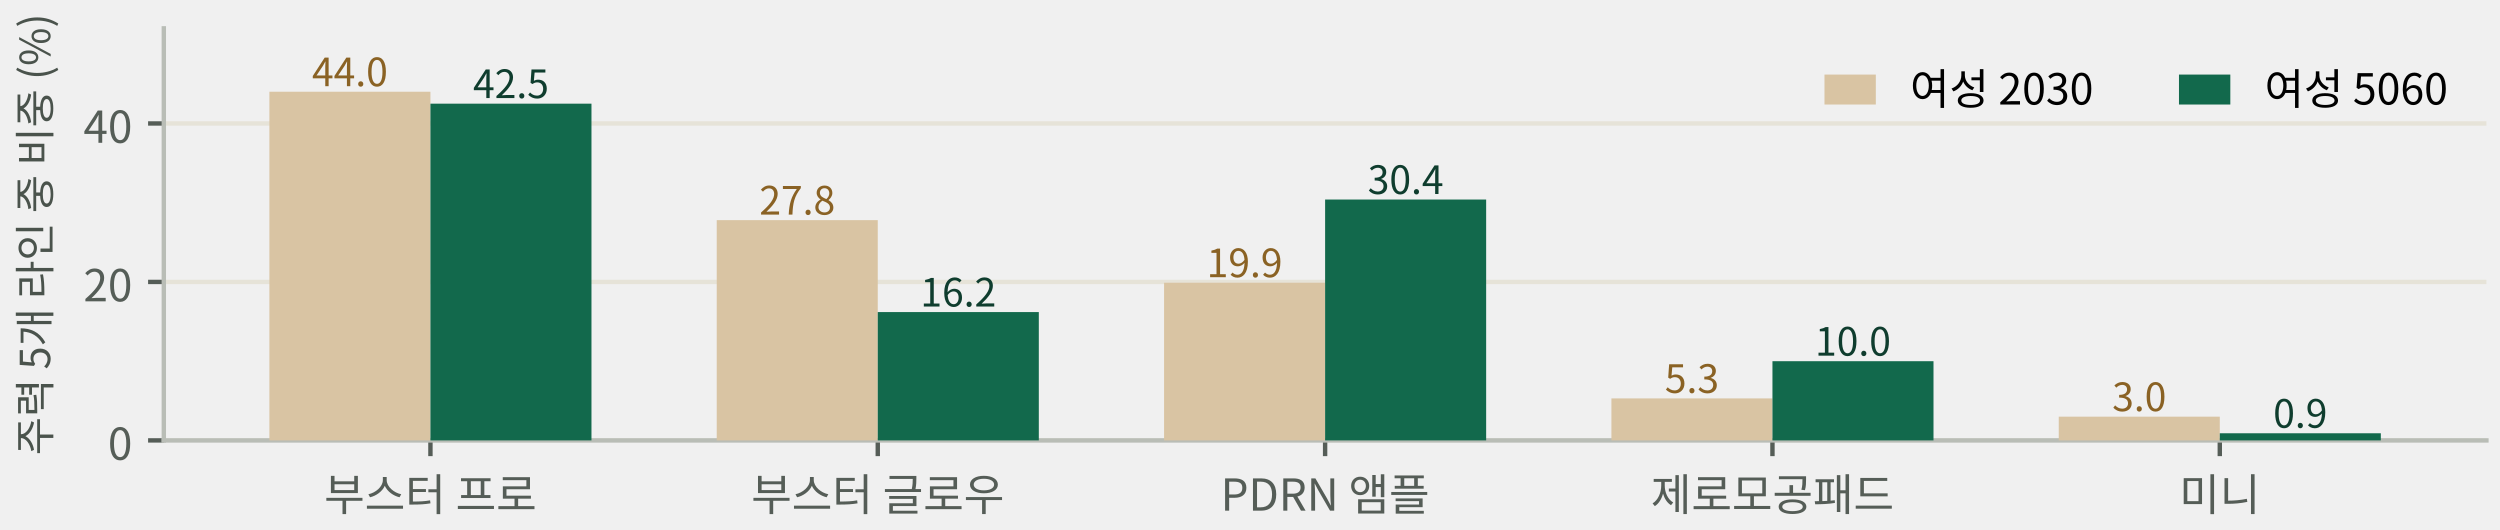
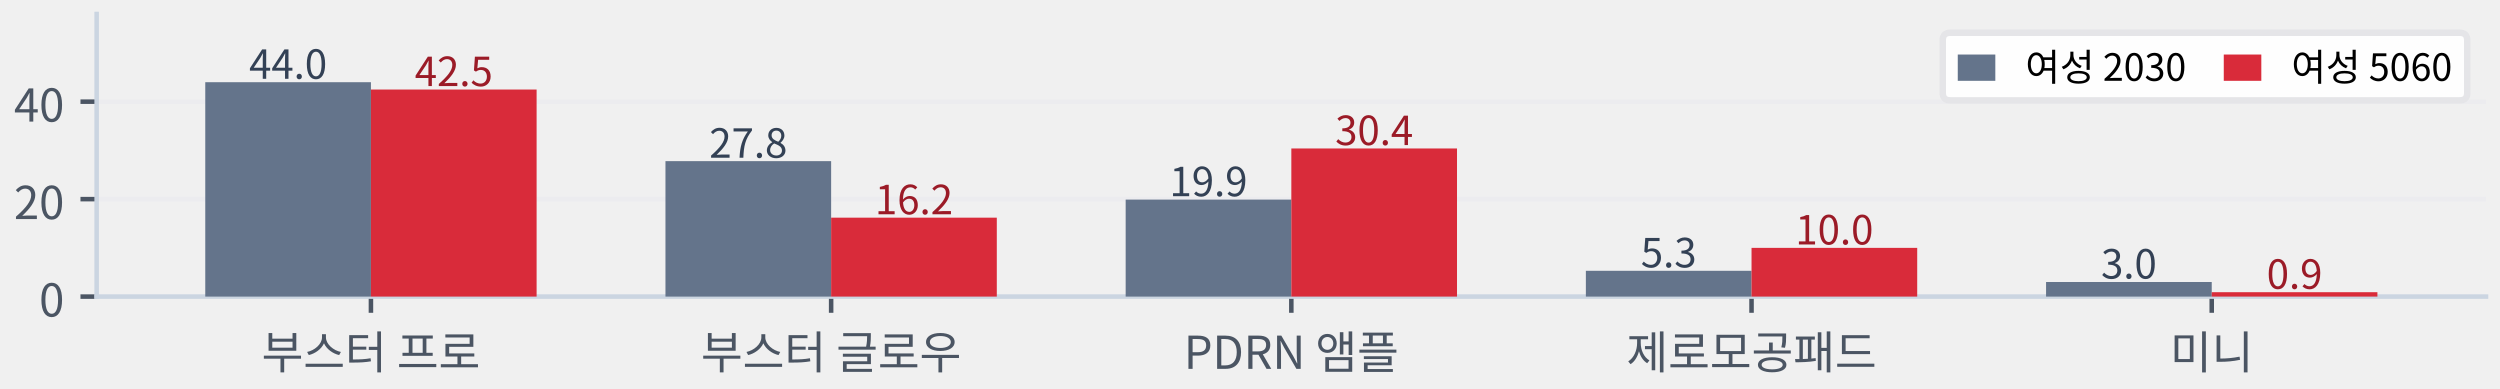
- <svg xmlns="http://www.w3.org/2000/svg" xmlns:xlink="http://www.w3.org/1999/xlink" width="397.262pt" height="84.146pt" viewBox="0 0 397.262 84.146" version="1.1">
+ <svg xmlns="http://www.w3.org/2000/svg" xmlns:xlink="http://www.w3.org/1999/xlink" width="386.161pt" height="59.974pt" viewBox="0 0 386.161 59.974" version="1.1">
  <defs>
    <style type="text/css">*{stroke-linejoin: round; stroke-linecap: butt}</style>
  </defs>
  <g id="figure_1">
    <g id="patch_1">
-       <path d="M 0 84.146  L 397.262 84.146  L 397.262 0  L 0 0  L 0 84.146  z " style="fill: none" />
+       <path d="M 0 59.974  L 386.161 59.974  L 386.161 -0  L 0 -0  L 0 59.974  z " style="fill: none" />
    </g>
    <g id="axes_1">
      <g id="patch_2">
-         <path d="M 26.031 69.986  L 395.102 69.986  L 395.102 4.506  L 26.031 4.506  L 26.031 69.986  z " style="fill: none" />
+         <path d="M 14.93 45.814  L 384.001 45.814  L 384.001 2.16  L 14.93 2.16  L 14.93 45.814  z " style="fill: none" />
      </g>
      <g id="matplotlib.axis_1">
        <g id="xtick_1">
          <g id="line2d_1">
            <defs>
-               <path id="me4d1bc254f" d="M 0 0  L 0 2.5  " style="stroke: #555d57; stroke-width: 0.7" />
+               <path id="m42014589e1" d="M 0 0  L 0 2.5  " style="stroke: #4b5563; stroke-width: 0.7" />
            </defs>
            <g>
-               <use xlink:href="#me4d1bc254f" x="68.398" y="69.986" style="fill: #555d57; stroke: #555d57; stroke-width: 0.7" />
+               <use xlink:href="#m42014589e1" x="57.296" y="45.814" style="fill: #4b5563; stroke: #4b5563; stroke-width: 0.7" />
            </g>
          </g>
          <g id="text_1">
-             <g style="fill: #555d57" transform="translate(51.51335 81.14638) scale(0.07 -0.07)">
+             <g style="fill: #4b5563" transform="translate(40.41216 56.97354) scale(0.07 -0.07)">
              <defs>
                <path id="NotoSansCJKkr-Regular-cb7b" d="M 979 5056  L 979 2554  L 4896 2554  L 4896 5056  L 4365 5056  L 4365 4262  L 1504 4262  L 1504 5056  L 979 5056  z M 1504 3834  L 4365 3834  L 4365 2989  L 1504 2989  L 1504 3834  z M 314 1862  L 314 1434  L 2662 1434  L 2662 -499  L 3187 -499  L 3187 1434  L 5562 1434  L 5562 1862  L 314 1862  z " transform="scale(0.015625)" />
                <path id="NotoSansCJKkr-Regular-d09f" d="M 320 723  L 320 282  L 5568 282  L 5568 723  L 320 723  z M 2637 4890  L 2637 4448  C 2637 3462 1549 2586 538 2387  L 774 1946  C 1651 2150 2547 2771 2918 3610  C 3296 2765 4186 2144 5062 1946  L 5306 2387  C 4288 2579 3194 3462 3194 4448  L 3194 4890  L 2637 4890  z " transform="scale(0.015625)" />
                <path id="NotoSansCJKkr-Regular-df2b" d="M 3360 3110  L 3360 2675  L 4557 2675  L 4557 -506  L 5082 -506  L 5082 5293  L 4557 5293  L 4557 3110  L 3360 3110  z M 589 4762  L 589 883  L 1024 883  C 2125 883 2835 922 3667 1062  L 3610 1498  C 2829 1357 2150 1325 1114 1325  L 1114 2707  L 3008 2707  L 3008 3136  L 1114 3136  L 1114 4326  L 3264 4326  L 3264 4762  L 589 4762  z " transform="scale(0.015625)" />
                <path id="NotoSansCJKkr-Regular-1" transform="scale(0.015625)" />
                <path id="NotoSansCJKkr-Regular-e2ff" d="M 320 691  L 320 243  L 5568 243  L 5568 691  L 320 691  z M 794 2266  L 794 1837  L 5062 1837  L 5062 2266  L 4173 2266  L 4173 4275  L 5075 4275  L 5075 4710  L 781 4710  L 781 4275  L 1677 4275  L 1677 2266  L 794 2266  z M 2208 4275  L 3648 4275  L 3648 2266  L 2208 2266  L 2208 4275  z " transform="scale(0.015625)" />
                <path id="NotoSansCJKkr-Regular-c657" d="M 973 2176  L 973 1741  L 2669 1741  L 2669 659  L 320 659  L 320 218  L 5568 218  L 5568 659  L 3194 659  L 3194 1741  L 5050 1741  L 5050 2176  L 1498 2176  L 1498 3110  L 4915 3110  L 4915 4864  L 960 4864  L 960 4429  L 4390 4429  L 4390 3533  L 973 3533  L 973 2176  z " transform="scale(0.015625)" />
              </defs>
              <use xlink:href="#NotoSansCJKkr-Regular-cb7b" />
              <use xlink:href="#NotoSansCJKkr-Regular-d09f" transform="translate(92 0)" />
              <use xlink:href="#NotoSansCJKkr-Regular-df2b" transform="translate(184 0)" />
              <use xlink:href="#NotoSansCJKkr-Regular-1" transform="translate(276 0)" />
              <use xlink:href="#NotoSansCJKkr-Regular-e2ff" transform="translate(298.4062 0)" />
              <use xlink:href="#NotoSansCJKkr-Regular-c657" transform="translate(390.4062 0)" />
            </g>
          </g>
        </g>
        <g id="xtick_2">
          <g id="line2d_2">
            <g>
-               <use xlink:href="#me4d1bc254f" x="139.482" y="69.986" style="fill: #555d57; stroke: #555d57; stroke-width: 0.7" />
+               <use xlink:href="#m42014589e1" x="128.381" y="45.814" style="fill: #4b5563; stroke: #4b5563; stroke-width: 0.7" />
            </g>
          </g>
          <g id="text_2">
-             <g style="fill: #555d57" transform="translate(119.3779 81.14638) scale(0.07 -0.07)">
+             <g style="fill: #4b5563" transform="translate(108.2767 56.97354) scale(0.07 -0.07)">
              <defs>
                <path id="NotoSansCJKkr-Regular-bbfb" d="M 320 3136  L 320 2707  L 5568 2707  L 5568 3136  L 4762 3136  C 4890 3782 4890 4282 4890 4672  L 4890 5043  L 986 5043  L 986 4614  L 4365 4614  C 4365 4237 4358 3763 4224 3136  L 320 3136  z M 954 -6  L 954 -429  L 5050 -429  L 5050 -6  L 1478 -6  L 1478 666  L 4902 666  L 4902 2131  L 941 2131  L 941 1709  L 4378 1709  L 4378 1075  L 954 1075  L 954 -6  z " transform="scale(0.015625)" />
                <path id="NotoSansCJKkr-Regular-d4ab" d="M 2925 5062  C 1722 5062 902 4570 902 3789  C 902 3014 1722 2522 2925 2522  C 4134 2522 4954 3014 4954 3789  C 4954 4570 4134 5062 2925 5062  z M 2925 4634  C 3814 4634 4410 4301 4410 3789  C 4410 3277 3814 2950 2925 2950  C 2042 2950 1446 3277 1446 3789  C 1446 4301 2042 4634 2925 4634  z M 314 1978  L 314 1536  L 2662 1536  L 2662 -499  L 3187 -499  L 3187 1536  L 5562 1536  L 5562 1978  L 314 1978  z " transform="scale(0.015625)" />
              </defs>
              <use xlink:href="#NotoSansCJKkr-Regular-cb7b" />
              <use xlink:href="#NotoSansCJKkr-Regular-d09f" transform="translate(92 0)" />
              <use xlink:href="#NotoSansCJKkr-Regular-df2b" transform="translate(184 0)" />
              <use xlink:href="#NotoSansCJKkr-Regular-1" transform="translate(276 0)" />
              <use xlink:href="#NotoSansCJKkr-Regular-bbfb" transform="translate(298.4062 0)" />
              <use xlink:href="#NotoSansCJKkr-Regular-c657" transform="translate(390.4062 0)" />
              <use xlink:href="#NotoSansCJKkr-Regular-d4ab" transform="translate(482.4062 0)" />
            </g>
          </g>
        </g>
        <g id="xtick_3">
          <g id="line2d_3">
            <g>
-               <use xlink:href="#me4d1bc254f" x="210.567" y="69.986" style="fill: #555d57; stroke: #555d57; stroke-width: 0.7" />
+               <use xlink:href="#m42014589e1" x="199.465" y="45.814" style="fill: #4b5563; stroke: #4b5563; stroke-width: 0.7" />
            </g>
          </g>
          <g id="text_3">
-             <g style="fill: #555d57" transform="translate(193.9662 81.14638) scale(0.07 -0.07)">
+             <g style="fill: #4b5563" transform="translate(182.865 56.97354) scale(0.07 -0.07)">
              <defs>
                <path id="NotoSansCJKkr-Regular-31" d="M 646 0  L 1235 0  L 1235 1869  L 2010 1869  C 3040 1869 3738 2323 3738 3315  C 3738 4339 3034 4691 1984 4691  L 646 4691  L 646 0  z M 1235 2349  L 1235 4211  L 1907 4211  C 2733 4211 3149 4000 3149 3315  C 3149 2643 2758 2349 1933 2349  L 1235 2349  z " transform="scale(0.015625)" />
                <path id="NotoSansCJKkr-Regular-25" d="M 646 0  L 1843 0  C 3258 0 4026 877 4026 2362  C 4026 3859 3258 4691 1818 4691  L 646 4691  L 646 0  z M 1235 486  L 1235 4211  L 1766 4211  C 2874 4211 3418 3552 3418 2362  C 3418 1178 2874 486 1766 486  L 1235 486  z " transform="scale(0.015625)" />
                <path id="NotoSansCJKkr-Regular-33" d="M 1235 2464  L 1235 4211  L 2022 4211  C 2758 4211 3162 3994 3162 3379  C 3162 2765 2758 2464 2022 2464  L 1235 2464  z M 3219 0  L 3885 0  L 2694 2054  C 3328 2208 3750 2643 3750 3379  C 3750 4352 3066 4691 2112 4691  L 646 4691  L 646 0  L 1235 0  L 1235 1990  L 2080 1990  L 3219 0  z " transform="scale(0.015625)" />
                <path id="NotoSansCJKkr-Regular-2f" d="M 646 0  L 1203 0  L 1203 2464  C 1203 2957 1158 3456 1133 3930  L 1158 3930  L 1664 2963  L 3373 0  L 3981 0  L 3981 4691  L 3418 4691  L 3418 2253  C 3418 1766 3462 1235 3501 768  L 3469 768  L 2963 1734  L 1248 4691  L 646 4691  L 646 0  z " transform="scale(0.015625)" />
                <path id="NotoSansCJKkr-Regular-d36b" d="M 1395 1651  L 1395 -422  L 5197 -422  L 5197 1651  L 1395 1651  z M 4678 1229  L 4678 13  L 1920 13  L 1920 1229  L 4678 1229  z M 1690 4934  C 928 4934 378 4384 378 3590  C 378 2797 928 2253 1690 2253  C 2451 2253 3008 2797 3008 3590  C 3008 4384 2451 4934 1690 4934  z M 1690 4499  C 2170 4499 2522 4122 2522 3590  C 2522 3066 2170 2688 1690 2688  C 1210 2688 858 3066 858 3590  C 858 4122 1210 4499 1690 4499  z M 3450 5178  L 3450 2035  L 3949 2035  L 3949 3430  L 4691 3430  L 4691 1958  L 5197 1958  L 5197 5286  L 4691 5286  L 4691 3872  L 3949 3872  L 3949 5178  L 3450 5178  z " transform="scale(0.015625)" />
                <path id="NotoSansCJKkr-Regular-e307" d="M 320 2714  L 320 2285  L 5549 2285  L 5549 2714  L 320 2714  z M 826 3603  L 826 3194  L 5030 3194  L 5030 3603  L 4179 3603  L 4179 4704  L 5050 4704  L 5050 5114  L 806 5114  L 806 4704  L 1677 4704  L 1677 3603  L 826 3603  z M 2208 4704  L 3648 4704  L 3648 3603  L 2208 3603  L 2208 4704  z M 966 -26  L 966 -435  L 5050 -435  L 5050 -26  L 1485 -26  L 1485 506  L 4877 506  L 4877 1779  L 954 1779  L 954 1382  L 4358 1382  L 4358 890  L 966 890  L 966 -26  z " transform="scale(0.015625)" />
              </defs>
              <use xlink:href="#NotoSansCJKkr-Regular-31" />
              <use xlink:href="#NotoSansCJKkr-Regular-25" transform="translate(63.29688 0)" />
              <use xlink:href="#NotoSansCJKkr-Regular-33" transform="translate(132.0938 0)" />
              <use xlink:href="#NotoSansCJKkr-Regular-2f" transform="translate(195.5938 0)" />
              <use xlink:href="#NotoSansCJKkr-Regular-1" transform="translate(267.8906 0)" />
              <use xlink:href="#NotoSansCJKkr-Regular-d36b" transform="translate(290.2969 0)" />
              <use xlink:href="#NotoSansCJKkr-Regular-e307" transform="translate(382.2969 0)" />
            </g>
          </g>
        </g>
        <g id="xtick_4">
          <g id="line2d_4">
            <g>
-               <use xlink:href="#me4d1bc254f" x="281.651" y="69.986" style="fill: #555d57; stroke: #555d57; stroke-width: 0.7" />
+               <use xlink:href="#m42014589e1" x="270.55" y="45.814" style="fill: #4b5563; stroke: #4b5563; stroke-width: 0.7" />
            </g>
          </g>
          <g id="text_4">
-             <g style="fill: #555d57" transform="translate(262.3311 81.14638) scale(0.07 -0.07)">
+             <g style="fill: #4b5563" transform="translate(251.23 56.97354) scale(0.07 -0.07)">
              <defs>
                <path id="NotoSansCJKkr-Regular-d617" d="M 4723 5293  L 4723 -499  L 5229 -499  L 5229 5293  L 4723 5293  z M 3565 5158  L 3565 3213  L 2611 3213  L 2611 2778  L 3565 2778  L 3565 -198  L 4064 -198  L 4064 5158  L 3565 5158  z M 410 4614  L 410 4179  L 1504 4179  L 1504 3654  C 1504 2598 1050 1542 250 1056  L 576 659  C 1152 1018 1562 1696 1766 2483  C 1971 1754 2362 1133 2925 794  L 3245 1190  C 2451 1651 2016 2650 2016 3654  L 2016 4179  L 3053 4179  L 3053 4614  L 410 4614  z " transform="scale(0.015625)" />
                <path id="NotoSansCJKkr-Regular-c8a3" d="M 4410 4384  L 4410 2509  L 1453 2509  L 1453 4384  L 4410 4384  z M 934 4813  L 934 2086  L 2669 2086  L 2669 685  L 320 685  L 320 243  L 5568 243  L 5568 685  L 3194 685  L 3194 2086  L 4928 2086  L 4928 4813  L 934 4813  z " transform="scale(0.015625)" />
                <path id="NotoSansCJKkr-Regular-baf0" d="M 2912 1638  C 1683 1638 902 1242 902 570  C 902 -90 1683 -486 2912 -486  C 4147 -486 4928 -90 4928 570  C 4928 1242 4147 1638 2912 1638  z M 2912 1229  C 3821 1229 4403 979 4403 570  C 4403 173 3821 -70 2912 -70  C 2010 -70 1427 173 1427 570  C 1427 979 2010 1229 2912 1229  z M 941 4998  L 941 4570  L 4358 4570  L 4358 4512  C 4358 4058 4358 3629 4205 3034  L 4723 2976  C 4883 3571 4883 4045 4883 4512  L 4883 4998  L 941 4998  z M 2470 3712  L 2470 2598  L 326 2598  L 326 2163  L 5542 2163  L 5542 2598  L 2995 2598  L 2995 3712  L 2470 3712  z " transform="scale(0.015625)" />
                <path id="NotoSansCJKkr-Regular-e123" d="M 3469 5165  L 3469 -198  L 3974 -198  L 3974 2522  L 4730 2522  L 4730 -499  L 5242 -499  L 5242 5293  L 4730 5293  L 4730 2963  L 3974 2963  L 3974 5165  L 3469 5165  z M 320 928  C 1075 928 2285 954 3194 1126  L 3162 1517  C 2976 1491 2771 1472 2560 1453  L 2560 4128  L 3053 4128  L 3053 4563  L 378 4563  L 378 4128  L 870 4128  L 870 1382  L 256 1376  L 320 928  z M 1357 4128  L 2074 4128  L 2074 1421  L 1357 1389  L 1357 4128  z " transform="scale(0.015625)" />
                <path id="NotoSansCJKkr-Regular-c2d7" d="M 320 730  L 320 288  L 5568 288  L 5568 730  L 320 730  z M 986 4755  L 986 2080  L 4960 2080  L 4960 2515  L 1510 2515  L 1510 4320  L 4902 4320  L 4902 4755  L 986 4755  z " transform="scale(0.015625)" />
              </defs>
              <use xlink:href="#NotoSansCJKkr-Regular-d617" />
              <use xlink:href="#NotoSansCJKkr-Regular-c657" transform="translate(92 0)" />
              <use xlink:href="#NotoSansCJKkr-Regular-c8a3" transform="translate(184 0)" />
              <use xlink:href="#NotoSansCJKkr-Regular-baf0" transform="translate(276 0)" />
              <use xlink:href="#NotoSansCJKkr-Regular-e123" transform="translate(368 0)" />
              <use xlink:href="#NotoSansCJKkr-Regular-c2d7" transform="translate(460 0)" />
            </g>
          </g>
        </g>
        <g id="xtick_5">
          <g id="line2d_5">
            <g>
-               <use xlink:href="#me4d1bc254f" x="352.736" y="69.986" style="fill: #555d57; stroke: #555d57; stroke-width: 0.7" />
+               <use xlink:href="#m42014589e1" x="341.634" y="45.814" style="fill: #4b5563; stroke: #4b5563; stroke-width: 0.7" />
            </g>
          </g>
          <g id="text_5">
-             <g style="fill: #555d57" transform="translate(346.2957 81.14638) scale(0.07 -0.07)">
+             <g style="fill: #4b5563" transform="translate(335.1945 56.97354) scale(0.07 -0.07)">
              <defs>
                <path id="NotoSansCJKkr-Regular-c9f3" d="M 646 4723  L 646 954  L 3309 954  L 3309 4723  L 646 4723  z M 2797 4301  L 2797 1382  L 1171 1382  L 1171 4301  L 2797 4301  z M 4525 5293  L 4525 -506  L 5056 -506  L 5056 5293  L 4525 5293  z " transform="scale(0.015625)" />
                <path id="NotoSansCJKkr-Regular-c0c3" d="M 4531 5293  L 4531 -499  L 5056 -499  L 5056 5293  L 4531 5293  z M 685 1453  L 685 992  L 1158 992  C 2074 992 2989 1062 4000 1274  L 3930 1722  C 2976 1530 2080 1453 1210 1453  L 1210 4723  L 685 4723  L 685 1453  z " transform="scale(0.015625)" />
              </defs>
              <use xlink:href="#NotoSansCJKkr-Regular-c9f3" />
              <use xlink:href="#NotoSansCJKkr-Regular-c0c3" transform="translate(92 0)" />
            </g>
          </g>
        </g>
      </g>
      <g id="matplotlib.axis_2">
        <g id="ytick_1">
          <g id="line2d_6">
-             <path d="M 26.031 69.986  L 395.102 69.986  " clip-path="url(#p88b3911777)" style="fill: none; stroke: #e6e3d8; stroke-width: 0.7; stroke-linecap: square" />
+             <path d="M 14.93 45.814  L 384.001 45.814  " clip-path="url(#pbeb270ad90)" style="fill: none; stroke: #ececef; stroke-width: 0.7; stroke-linecap: square" />
          </g>
          <g id="line2d_7">
            <defs>
-               <path id="m497b61e078" d="M 0 0  L -2.5 0  " style="stroke: #555d57; stroke-width: 0.7" />
+               <path id="m583e51cd04" d="M 0 0  L -2.5 0  " style="stroke: #4b5563; stroke-width: 0.7" />
            </defs>
            <g>
-               <use xlink:href="#m497b61e078" x="26.031" y="69.986" style="fill: #555d57; stroke: #555d57; stroke-width: 0.7" />
+               <use xlink:href="#m583e51cd04" x="14.93" y="45.814" style="fill: #4b5563; stroke: #4b5563; stroke-width: 0.7" />
            </g>
          </g>
          <g id="text_6">
-             <g style="fill: #555d57" transform="translate(17.14619 73.06638) scale(0.07 -0.07)">
+             <g style="fill: #4b5563" transform="translate(6.045 48.89354) scale(0.07 -0.07)">
              <defs>
                <path id="NotoSansCJKkr-Regular-11" d="M 1779 -83  C 2669 -83 3238 723 3238 2362  C 3238 3987 2669 4774 1779 4774  C 883 4774 320 3987 320 2362  C 320 723 883 -83 1779 -83  z M 1779 390  C 1248 390 883 986 883 2362  C 883 3731 1248 4314 1779 4314  C 2310 4314 2675 3731 2675 2362  C 2675 986 2310 390 1779 390  z " transform="scale(0.015625)" />
              </defs>
              <use xlink:href="#NotoSansCJKkr-Regular-11" />
            </g>
          </g>
        </g>
        <g id="ytick_2">
          <g id="line2d_8">
-             <path d="M 26.031 44.802  L 395.102 44.802  " clip-path="url(#p88b3911777)" style="fill: none; stroke: #e6e3d8; stroke-width: 0.7; stroke-linecap: square" />
+             <path d="M 14.93 30.761  L 384.001 30.761  " clip-path="url(#pbeb270ad90)" style="fill: none; stroke: #ececef; stroke-width: 0.7; stroke-linecap: square" />
          </g>
          <g id="line2d_9">
            <g>
-               <use xlink:href="#m497b61e078" x="26.031" y="44.802" style="fill: #555d57; stroke: #555d57; stroke-width: 0.7" />
+               <use xlink:href="#m583e51cd04" x="14.93" y="30.761" style="fill: #4b5563; stroke: #4b5563; stroke-width: 0.7" />
            </g>
          </g>
          <g id="text_7">
-             <g style="fill: #555d57" transform="translate(13.26119 47.88164) scale(0.07 -0.07)">
+             <g style="fill: #4b5563" transform="translate(2.16 33.8406) scale(0.07 -0.07)">
              <defs>
                <path id="NotoSansCJKkr-Regular-13" d="M 282 0  L 3232 0  L 3232 506  L 1933 506  C 1696 506 1408 480 1165 461  C 2266 1504 3008 2458 3008 3398  C 3008 4230 2477 4774 1638 4774  C 1043 4774 634 4506 256 4090  L 595 3757  C 858 4070 1184 4301 1568 4301  C 2150 4301 2432 3910 2432 3373  C 2432 2566 1754 1632 282 346  L 282 0  z " transform="scale(0.015625)" />
              </defs>
              <use xlink:href="#NotoSansCJKkr-Regular-13" />
              <use xlink:href="#NotoSansCJKkr-Regular-11" transform="translate(55.5 0)" />
            </g>
          </g>
        </g>
        <g id="ytick_3">
          <g id="line2d_10">
-             <path d="M 26.031 19.617  L 395.102 19.617  " clip-path="url(#p88b3911777)" style="fill: none; stroke: #e6e3d8; stroke-width: 0.7; stroke-linecap: square" />
+             <path d="M 14.93 15.708  L 384.001 15.708  " clip-path="url(#pbeb270ad90)" style="fill: none; stroke: #ececef; stroke-width: 0.7; stroke-linecap: square" />
          </g>
          <g id="line2d_11">
            <g>
-               <use xlink:href="#m497b61e078" x="26.031" y="19.617" style="fill: #555d57; stroke: #555d57; stroke-width: 0.7" />
+               <use xlink:href="#m583e51cd04" x="14.93" y="15.708" style="fill: #4b5563; stroke: #4b5563; stroke-width: 0.7" />
            </g>
          </g>
          <g id="text_8">
-             <g style="fill: #555d57" transform="translate(13.26119 22.6969) scale(0.07 -0.07)">
+             <g style="fill: #4b5563" transform="translate(2.16 18.78765) scale(0.07 -0.07)">
              <defs>
                <path id="NotoSansCJKkr-Regular-15" d="M 2176 0  L 2726 0  L 2726 1293  L 3354 1293  L 3354 1760  L 2726 1760  L 2726 4691  L 2080 4691  L 128 1677  L 128 1293  L 2176 1293  L 2176 0  z M 2176 1760  L 736 1760  L 1805 3360  C 1939 3590 2067 3827 2182 4051  L 2208 4051  C 2195 3814 2176 3430 2176 3200  L 2176 1760  z " transform="scale(0.015625)" />
              </defs>
              <use xlink:href="#NotoSansCJKkr-Regular-15" />
              <use xlink:href="#NotoSansCJKkr-Regular-11" transform="translate(55.5 0)" />
            </g>
          </g>
        </g>
-         <g id="text_9">
-           <g style="fill: #4a534c" transform="translate(7.968 72.33244) rotate(-90) scale(0.066 -0.066)">
-             <defs>
-               <path id="NotoSansCJKkr-Regular-d6f7" d="M 813 4928  L 813 4506  L 2637 4506  L 2637 4474  C 2637 3712 1645 3053 627 2906  L 832 2483  C 1728 2637 2586 3117 2931 3808  C 3283 3117 4141 2637 5043 2483  L 5242 2906  C 4224 3053 3232 3712 3232 4474  L 3232 4506  L 5050 4506  L 5050 4928  L 813 4928  z M 320 1997  L 320 1562  L 2662 1562  L 2662 -493  L 3187 -493  L 3187 1562  L 5549 1562  L 5549 1997  L 320 1997  z " transform="scale(0.015625)" />
-               <path id="NotoSansCJKkr-Regular-c620" d="M 1210 1421  L 1210 986  L 4550 986  L 4550 -506  L 5082 -506  L 5082 1421  L 1210 1421  z M 550 4941  L 550 4512  L 2515 4512  L 2515 3712  L 563 3712  L 563 1990  L 973 1990  C 2131 1990 2714 2010 3424 2131  L 3373 2566  C 2707 2445 2150 2419 1088 2419  L 1088 3302  L 3040 3302  L 3040 4941  L 550 4941  z M 3424 3232  L 3424 2797  L 4550 2797  L 4550 1728  L 5082 1728  L 5082 5286  L 4550 5286  L 4550 4429  L 3424 4429  L 3424 4000  L 4550 4000  L 4550 3232  L 3424 3232  z " transform="scale(0.015625)" />
-               <path id="NotoSansCJKkr-Regular-16" d="M 1677 -83  C 2464 -83 3213 499 3213 1523  C 3213 2560 2573 3021 1798 3021  C 1517 3021 1306 2950 1094 2835  L 1216 4192  L 2982 4192  L 2982 4691  L 704 4691  L 550 2502  L 864 2304  C 1133 2483 1331 2579 1645 2579  C 2234 2579 2618 2182 2618 1510  C 2618 826 2176 403 1619 403  C 1075 403 730 653 467 922  L 173 538  C 493 224 941 -83 1677 -83  z " transform="scale(0.015625)" />
-               <path id="NotoSansCJKkr-Regular-ba17" d="M 3430 5139  L 3430 -211  L 3930 -211  L 3930 2528  L 4710 2528  L 4710 -499  L 5222 -499  L 5222 5293  L 4710 5293  L 4710 2963  L 3930 2963  L 3930 5139  L 3430 5139  z M 544 4544  L 544 4109  L 2272 4109  C 2189 2912 1651 1862 320 1120  L 627 742  C 2278 1677 2790 3059 2790 4544  L 544 4544  z " transform="scale(0.015625)" />
-               <path id="NotoSansCJKkr-Regular-c577" d="M 4243 5293  L 4243 -506  L 4768 -506  L 4768 2547  L 5715 2547  L 5715 2995  L 4768 2995  L 4768 5293  L 4243 5293  z M 544 4755  L 544 4320  L 2630 4320  L 2630 3110  L 557 3110  L 557 890  L 1018 890  C 2118 890 2886 934 3789 1101  L 3738 1536  C 2874 1376 2131 1338 1082 1338  L 1082 2675  L 3155 2675  L 3155 4755  L 544 4755  z " transform="scale(0.015625)" />
-               <path id="NotoSansCJKkr-Regular-d573" d="M 4531 5286  L 4531 1062  L 5062 1062  L 5062 5286  L 4531 5286  z M 1958 4883  C 1101 4883 448 4294 448 3462  C 448 2624 1101 2035 1958 2035  C 2822 2035 3469 2624 3469 3462  C 3469 4294 2822 4883 1958 4883  z M 1958 4422  C 2522 4422 2950 4026 2950 3462  C 2950 2893 2522 2502 1958 2502  C 1395 2502 966 2893 966 3462  C 966 4026 1395 4422 1958 4422  z M 1344 1491  L 1344 -371  L 5242 -371  L 5242 64  L 1875 64  L 1875 1491  L 1344 1491  z " transform="scale(0.015625)" />
-               <path id="NotoSansCJKkr-Regular-d70c" d="M 2931 1133  C 3834 1133 4378 915 4378 531  C 4378 147 3834 -77 2931 -77  C 2022 -77 1485 147 1485 531  C 1485 915 2022 1133 2931 1133  z M 320 2586  L 320 2150  L 2669 2150  L 2669 1542  C 1587 1491 947 1139 947 531  C 947 -122 1690 -486 2931 -486  C 4166 -486 4909 -122 4909 531  C 4909 1139 4269 1491 3194 1542  L 3194 2150  L 5549 2150  L 5549 2586  L 320 2586  z M 800 5024  L 800 4595  L 2592 4595  C 2547 3962 1619 3462 614 3354  L 800 2931  C 1760 3046 2624 3475 2931 4109  C 3251 3475 4115 3046 5069 2931  L 5261 3354  C 4243 3462 3322 3962 3277 4595  L 5075 4595  L 5075 5024  L 800 5024  z " transform="scale(0.015625)" />
-               <path id="NotoSansCJKkr-Regular-cc3f" d="M 4525 5293  L 4525 -506  L 5056 -506  L 5056 5293  L 4525 5293  z M 646 4800  L 646 890  L 3373 890  L 3373 4800  L 2848 4800  L 2848 3277  L 1178 3277  L 1178 4800  L 646 4800  z M 1178 2854  L 2848 2854  L 2848 1331  L 1178 1331  L 1178 2854  z " transform="scale(0.015625)" />
-               <path id="NotoSansCJKkr-Regular-9" d="M 1530 -1254  L 1888 -1094  C 1338 -186 1075 902 1075 1990  C 1075 3072 1338 4154 1888 5069  L 1530 5235  C 941 4275 589 3245 589 1990  C 589 730 941 -301 1530 -1254  z " transform="scale(0.015625)" />
-               <path id="NotoSansCJKkr-Regular-6" d="M 1312 1818  C 1958 1818 2381 2362 2381 3309  C 2381 4243 1958 4774 1312 4774  C 672 4774 250 4243 250 3309  C 250 2362 672 1818 1312 1818  z M 1312 2176  C 941 2176 691 2560 691 3309  C 691 4058 941 4416 1312 4416  C 1683 4416 1933 4058 1933 3309  C 1933 2560 1683 2176 1312 2176  z M 1446 -83  L 1843 -83  L 4435 4774  L 4038 4774  L 1446 -83  z M 4582 -83  C 5222 -83 5645 454 5645 1402  C 5645 2342 5222 2874 4582 2874  C 3942 2874 3520 2342 3520 1402  C 3520 454 3942 -83 4582 -83  z M 4582 275  C 4211 275 3955 653 3955 1402  C 3955 2150 4211 2515 4582 2515  C 4947 2515 5210 2150 5210 1402  C 5210 653 4947 275 4582 275  z " transform="scale(0.015625)" />
-               <path id="NotoSansCJKkr-Regular-a" d="M 634 -1254  C 1222 -301 1574 730 1574 1990  C 1574 3245 1222 4275 634 5235  L 269 5069  C 819 4154 1094 3072 1094 1990  C 1094 902 819 -186 269 -1094  L 634 -1254  z " transform="scale(0.015625)" />
-             </defs>
-             <use xlink:href="#NotoSansCJKkr-Regular-d6f7" />
-             <use xlink:href="#NotoSansCJKkr-Regular-c620" transform="translate(92 0)" />
-             <use xlink:href="#NotoSansCJKkr-Regular-1" transform="translate(184 0)" />
-             <use xlink:href="#NotoSansCJKkr-Regular-16" transform="translate(206.4062 0)" />
-             <use xlink:href="#NotoSansCJKkr-Regular-ba17" transform="translate(261.9062 0)" />
-             <use xlink:href="#NotoSansCJKkr-Regular-1" transform="translate(353.9062 0)" />
-             <use xlink:href="#NotoSansCJKkr-Regular-c577" transform="translate(376.3125 0)" />
-             <use xlink:href="#NotoSansCJKkr-Regular-d573" transform="translate(468.3125 0)" />
-             <use xlink:href="#NotoSansCJKkr-Regular-1" transform="translate(560.3125 0)" />
-             <use xlink:href="#NotoSansCJKkr-Regular-d70c" transform="translate(582.7188 0)" />
-             <use xlink:href="#NotoSansCJKkr-Regular-1" transform="translate(674.7188 0)" />
-             <use xlink:href="#NotoSansCJKkr-Regular-cc3f" transform="translate(697.125 0)" />
-             <use xlink:href="#NotoSansCJKkr-Regular-d70c" transform="translate(789.125 0)" />
-             <use xlink:href="#NotoSansCJKkr-Regular-1" transform="translate(881.125 0)" />
-             <use xlink:href="#NotoSansCJKkr-Regular-9" transform="translate(903.5312 0)" />
-             <use xlink:href="#NotoSansCJKkr-Regular-6" transform="translate(937.3281 0)" />
-             <use xlink:href="#NotoSansCJKkr-Regular-a" transform="translate(1029.422 0)" />
-           </g>
-         </g>
      </g>
      <g id="patch_3">
-         <path d="M 26.031 69.986  L 26.031 4.506  " style="fill: none; stroke: #b9bdb6; stroke-width: 0.7; stroke-linejoin: miter; stroke-linecap: square" />
+         <path d="M 14.93 45.814  L 14.93 2.16  " style="fill: none; stroke: #cbd5e1; stroke-width: 0.7; stroke-linejoin: miter; stroke-linecap: square" />
      </g>
      <g id="patch_4">
-         <path d="M 26.031 69.986  L 395.102 69.986  " style="fill: none; stroke: #b9bdb6; stroke-width: 0.7; stroke-linejoin: miter; stroke-linecap: square" />
+         <path d="M 14.93 45.814  L 384.001 45.814  " style="fill: none; stroke: #cbd5e1; stroke-width: 0.7; stroke-linejoin: miter; stroke-linecap: square" />
      </g>
      <g id="patch_5">
-         <path d="M 42.807 69.986  L 68.398 69.986  L 68.398 14.58  L 42.807 14.58  z " clip-path="url(#p88b3911777)" style="fill: #d9c4a3" />
+         <path d="M 31.706 45.814  L 57.296 45.814  L 57.296 12.697  L 31.706 12.697  z " clip-path="url(#pbeb270ad90)" style="fill: #64748b" />
      </g>
      <g id="patch_6">
-         <path d="M 113.892 69.986  L 139.482 69.986  L 139.482 34.98  L 113.892 34.98  z " clip-path="url(#p88b3911777)" style="fill: #d9c4a3" />
+         <path d="M 102.79 45.814  L 128.381 45.814  L 128.381 24.89  L 102.79 24.89  z " clip-path="url(#pbeb270ad90)" style="fill: #64748b" />
      </g>
      <g id="patch_7">
-         <path d="M 184.976 69.986  L 210.567 69.986  L 210.567 44.928  L 184.976 44.928  z " clip-path="url(#p88b3911777)" style="fill: #d9c4a3" />
+         <path d="M 173.875 45.814  L 199.465 45.814  L 199.465 30.836  L 173.875 30.836  z " clip-path="url(#pbeb270ad90)" style="fill: #64748b" />
      </g>
      <g id="patch_8">
-         <path d="M 256.061 69.986  L 281.651 69.986  L 281.651 63.312  L 256.061 63.312  z " clip-path="url(#p88b3911777)" style="fill: #d9c4a3" />
+         <path d="M 244.96 45.814  L 270.55 45.814  L 270.55 41.825  L 244.96 41.825  z " clip-path="url(#pbeb270ad90)" style="fill: #64748b" />
      </g>
      <g id="patch_9">
-         <path d="M 327.145 69.986  L 352.736 69.986  L 352.736 66.209  L 327.145 66.209  z " clip-path="url(#p88b3911777)" style="fill: #d9c4a3" />
+         <path d="M 316.044 45.814  L 341.634 45.814  L 341.634 43.556  L 316.044 43.556  z " clip-path="url(#pbeb270ad90)" style="fill: #64748b" />
      </g>
      <g id="patch_10">
-         <path d="M 68.398 69.986  L 93.988 69.986  L 93.988 16.469  L 68.398 16.469  z " clip-path="url(#p88b3911777)" style="fill: #12694c" />
+         <path d="M 57.296 45.814  L 82.887 45.814  L 82.887 13.826  L 57.296 13.826  z " clip-path="url(#pbeb270ad90)" style="fill: #d92b3a" />
      </g>
      <g id="patch_11">
-         <path d="M 139.482 69.986  L 165.073 69.986  L 165.073 49.587  L 139.482 49.587  z " clip-path="url(#p88b3911777)" style="fill: #12694c" />
+         <path d="M 128.381 45.814  L 153.971 45.814  L 153.971 33.621  L 128.381 33.621  z " clip-path="url(#pbeb270ad90)" style="fill: #d92b3a" />
      </g>
      <g id="patch_12">
-         <path d="M 210.567 69.986  L 236.157 69.986  L 236.157 31.706  L 210.567 31.706  z " clip-path="url(#p88b3911777)" style="fill: #12694c" />
+         <path d="M 199.465 45.814  L 225.056 45.814  L 225.056 22.933  L 199.465 22.933  z " clip-path="url(#pbeb270ad90)" style="fill: #d92b3a" />
      </g>
      <g id="patch_13">
-         <path d="M 281.651 69.986  L 307.242 69.986  L 307.242 57.394  L 281.651 57.394  z " clip-path="url(#p88b3911777)" style="fill: #12694c" />
+         <path d="M 270.55 45.814  L 296.14 45.814  L 296.14 38.287  L 270.55 38.287  z " clip-path="url(#pbeb270ad90)" style="fill: #d92b3a" />
      </g>
      <g id="patch_14">
-         <path d="M 352.736 69.986  L 378.326 69.986  L 378.326 68.853  L 352.736 68.853  z " clip-path="url(#p88b3911777)" style="fill: #12694c" />
-       </g>
-       <g id="text_10">
-         <g style="fill: #8a6224" transform="translate(49.57915 13.69849) scale(0.062 -0.062)">
+         <path d="M 341.634 45.814  L 367.225 45.814  L 367.225 45.136  L 341.634 45.136  z " clip-path="url(#pbeb270ad90)" style="fill: #d92b3a" />
+       </g>
+       <g id="text_9">
+         <g style="fill: #334155" transform="translate(38.47796 12.17021) scale(0.062 -0.062)">
          <defs>
            <path id="NotoSansCJKkr-Regular-f" d="M 890 -83  C 1120 -83 1312 96 1312 358  C 1312 627 1120 806 890 806  C 653 806 467 627 467 358  C 467 96 653 -83 890 -83  z " transform="scale(0.015625)" />
          </defs>
          <use xlink:href="#NotoSansCJKkr-Regular-15" />
          <use xlink:href="#NotoSansCJKkr-Regular-15" transform="translate(55.5 0)" />
          <use xlink:href="#NotoSansCJKkr-Regular-f" transform="translate(111 0)" />
          <use xlink:href="#NotoSansCJKkr-Regular-11" transform="translate(138.7969 0)" />
        </g>
      </g>
-       <g id="text_11">
-         <g style="fill: #0f3d2e" transform="translate(75.16958 15.58734) scale(0.062 -0.062)">
+       <g id="text_10">
+         <g style="fill: #9b1b27" transform="translate(64.06839 13.29918) scale(0.062 -0.062)">
+           <defs>
+             <path id="NotoSansCJKkr-Regular-16" d="M 1677 -83  C 2464 -83 3213 499 3213 1523  C 3213 2560 2573 3021 1798 3021  C 1517 3021 1306 2950 1094 2835  L 1216 4192  L 2982 4192  L 2982 4691  L 704 4691  L 550 2502  L 864 2304  C 1133 2483 1331 2579 1645 2579  C 2234 2579 2618 2182 2618 1510  C 2618 826 2176 403 1619 403  C 1075 403 730 653 467 922  L 173 538  C 493 224 941 -83 1677 -83  z " transform="scale(0.015625)" />
+           </defs>
          <use xlink:href="#NotoSansCJKkr-Regular-15" />
          <use xlink:href="#NotoSansCJKkr-Regular-13" transform="translate(55.5 0)" />
          <use xlink:href="#NotoSansCJKkr-Regular-f" transform="translate(111 0)" />
          <use xlink:href="#NotoSansCJKkr-Regular-16" transform="translate(138.7969 0)" />
        </g>
      </g>
-       <g id="text_12">
-         <g style="fill: #8a6224" transform="translate(120.6637 34.09813) scale(0.062 -0.062)">
+       <g id="text_11">
+         <g style="fill: #334155" transform="translate(109.5625 24.3631) scale(0.062 -0.062)">
          <defs>
            <path id="NotoSansCJKkr-Regular-18" d="M 1267 0  L 1875 0  C 1952 1837 2150 2931 3251 4339  L 3251 4691  L 314 4691  L 314 4192  L 2592 4192  C 1670 2912 1350 1779 1267 0  z " transform="scale(0.015625)" />
            <path id="NotoSansCJKkr-Regular-19" d="M 1792 -83  C 2669 -83 3258 448 3258 1126  C 3258 1773 2880 2125 2470 2362  L 2470 2394  C 2746 2611 3091 3034 3091 3526  C 3091 4250 2605 4762 1805 4762  C 1075 4762 518 4282 518 3571  C 518 3078 813 2726 1152 2490  L 1152 2464  C 723 2234 294 1792 294 1165  C 294 442 922 -83 1792 -83  z M 2112 2547  C 1555 2765 1050 3014 1050 3571  C 1050 4026 1363 4326 1798 4326  C 2298 4326 2592 3962 2592 3494  C 2592 3149 2426 2829 2112 2547  z M 1798 352  C 1235 352 813 717 813 1216  C 813 1664 1082 2035 1459 2278  C 2125 2010 2701 1779 2701 1146  C 2701 678 2342 352 1798 352  z " transform="scale(0.015625)" />
          </defs>
          <use xlink:href="#NotoSansCJKkr-Regular-13" />
          <use xlink:href="#NotoSansCJKkr-Regular-18" transform="translate(55.5 0)" />
          <use xlink:href="#NotoSansCJKkr-Regular-f" transform="translate(111 0)" />
          <use xlink:href="#NotoSansCJKkr-Regular-19" transform="translate(138.7969 0)" />
        </g>
      </g>
-       <g id="text_13">
-         <g style="fill: #0f3d2e" transform="translate(146.2541 48.70527) scale(0.062 -0.062)">
+       <g id="text_12">
+         <g style="fill: #9b1b27" transform="translate(135.1529 33.0938) scale(0.062 -0.062)">
          <defs>
            <path id="NotoSansCJKkr-Regular-12" d="M 563 0  L 3136 0  L 3136 486  L 2195 486  L 2195 4691  L 1747 4691  C 1491 4544 1190 4435 774 4358  L 774 3987  L 1613 3987  L 1613 486  L 563 486  L 563 0  z " transform="scale(0.015625)" />
            <path id="NotoSansCJKkr-Regular-17" d="M 1926 -83  C 2656 -83 3277 531 3277 1440  C 3277 2426 2765 2912 1971 2912  C 1606 2912 1197 2701 909 2349  C 934 3802 1466 4294 2118 4294  C 2400 4294 2682 4154 2861 3936  L 3194 4294  C 2931 4576 2579 4774 2093 4774  C 1184 4774 358 4077 358 2240  C 358 691 1030 -83 1926 -83  z M 922 1882  C 1229 2317 1587 2477 1875 2477  C 2445 2477 2720 2074 2720 1440  C 2720 800 2374 378 1926 378  C 1338 378 986 909 922 1882  z " transform="scale(0.015625)" />
          </defs>
          <use xlink:href="#NotoSansCJKkr-Regular-12" />
          <use xlink:href="#NotoSansCJKkr-Regular-17" transform="translate(55.5 0)" />
          <use xlink:href="#NotoSansCJKkr-Regular-f" transform="translate(111 0)" />
          <use xlink:href="#NotoSansCJKkr-Regular-13" transform="translate(138.7969 0)" />
        </g>
      </g>
-       <g id="text_14">
-         <g style="fill: #8a6224" transform="translate(191.7482 44.0461) scale(0.062 -0.062)">
+       <g id="text_13">
+         <g style="fill: #334155" transform="translate(180.647 30.30901) scale(0.062 -0.062)">
          <defs>
            <path id="NotoSansCJKkr-Regular-1a" d="M 1504 -83  C 2381 -83 3206 646 3206 2547  C 3206 4038 2528 4774 1626 4774  C 896 4774 282 4166 282 3251  C 282 2285 794 1779 1574 1779  C 1965 1779 2368 2003 2656 2349  C 2611 896 2086 403 1485 403  C 1178 403 896 538 691 762  L 371 397  C 634 122 992 -83 1504 -83  z M 2650 2842  C 2336 2394 1984 2214 1670 2214  C 1114 2214 832 2624 832 3251  C 832 3898 1178 4320 1632 4320  C 2227 4320 2586 3808 2650 2842  z " transform="scale(0.015625)" />
          </defs>
          <use xlink:href="#NotoSansCJKkr-Regular-12" />
          <use xlink:href="#NotoSansCJKkr-Regular-1a" transform="translate(55.5 0)" />
          <use xlink:href="#NotoSansCJKkr-Regular-f" transform="translate(111 0)" />
          <use xlink:href="#NotoSansCJKkr-Regular-1a" transform="translate(138.7969 0)" />
        </g>
      </g>
-       <g id="text_15">
-         <g style="fill: #0f3d2e" transform="translate(217.3386 30.82411) scale(0.062 -0.062)">
+       <g id="text_14">
+         <g style="fill: #9b1b27" transform="translate(206.2374 22.40621) scale(0.062 -0.062)">
          <defs>
            <path id="NotoSansCJKkr-Regular-14" d="M 1683 -83  C 2522 -83 3194 416 3194 1254  C 3194 1901 2752 2310 2202 2445  L 2202 2477  C 2701 2650 3034 3034 3034 3603  C 3034 4346 2458 4774 1664 4774  C 1126 4774 710 4538 358 4218  L 672 3846  C 941 4115 1267 4301 1645 4301  C 2138 4301 2438 4006 2438 3558  C 2438 3053 2112 2662 1139 2662  L 1139 2214  C 2227 2214 2598 1843 2598 1274  C 2598 736 2208 403 1645 403  C 1114 403 762 659 486 941  L 186 563  C 493 224 954 -83 1683 -83  z " transform="scale(0.015625)" />
          </defs>
          <use xlink:href="#NotoSansCJKkr-Regular-14" />
          <use xlink:href="#NotoSansCJKkr-Regular-11" transform="translate(55.5 0)" />
          <use xlink:href="#NotoSansCJKkr-Regular-f" transform="translate(111 0)" />
          <use xlink:href="#NotoSansCJKkr-Regular-15" transform="translate(138.7969 0)" />
        </g>
      </g>
-       <g id="text_16">
-         <g style="fill: #8a6224" transform="translate(264.5532 62.43095) scale(0.062 -0.062)">
+       <g id="text_15">
+         <g style="fill: #334155" transform="translate(253.452 41.29766) scale(0.062 -0.062)">
          <use xlink:href="#NotoSansCJKkr-Regular-16" />
          <use xlink:href="#NotoSansCJKkr-Regular-f" transform="translate(55.5 0)" />
          <use xlink:href="#NotoSansCJKkr-Regular-14" transform="translate(83.29688 0)" />
        </g>
      </g>
-       <g id="text_17">
-         <g style="fill: #0f3d2e" transform="translate(288.4232 56.51254) scale(0.062 -0.062)">
+       <g id="text_16">
+         <g style="fill: #9b1b27" transform="translate(277.322 37.76022) scale(0.062 -0.062)">
          <use xlink:href="#NotoSansCJKkr-Regular-12" />
          <use xlink:href="#NotoSansCJKkr-Regular-11" transform="translate(55.5 0)" />
          <use xlink:href="#NotoSansCJKkr-Regular-f" transform="translate(111 0)" />
          <use xlink:href="#NotoSansCJKkr-Regular-11" transform="translate(138.7969 0)" />
        </g>
      </g>
-       <g id="text_18">
-         <g style="fill: #8a6224" transform="translate(335.6378 65.3272) scale(0.062 -0.062)">
+       <g id="text_17">
+         <g style="fill: #334155" transform="translate(324.5366 43.02875) scale(0.062 -0.062)">
          <use xlink:href="#NotoSansCJKkr-Regular-14" />
          <use xlink:href="#NotoSansCJKkr-Regular-f" transform="translate(55.5 0)" />
          <use xlink:href="#NotoSansCJKkr-Regular-11" transform="translate(83.29688 0)" />
        </g>
      </g>
-       <g id="text_19">
-         <g style="fill: #0f3d2e" transform="translate(361.2282 67.9716) scale(0.062 -0.062)">
+       <g id="text_18">
+         <g style="fill: #9b1b27" transform="translate(350.127 44.60931) scale(0.062 -0.062)">
          <use xlink:href="#NotoSansCJKkr-Regular-11" />
          <use xlink:href="#NotoSansCJKkr-Regular-f" transform="translate(55.5 0)" />
          <use xlink:href="#NotoSansCJKkr-Regular-1a" transform="translate(83.29688 0)" />
        </g>
      </g>
      <g id="legend_1">
        <g id="patch_15">
-           <path d="M 289.919 16.61  L 298.079 16.61  L 298.079 11.85  L 289.919 11.85  z " style="fill: #d9c4a3" />
-         </g>
-         <g id="text_20">
-           <g transform="translate(303.5188 16.61006) scale(0.068 -0.068)">
+           <path d="M 301.246 15.5  L 379.941 15.5  Q 381.101 15.5 381.101 14.34  L 381.101 6.22  Q 381.101 5.06 379.941 5.06  L 301.246 5.06  Q 300.086 5.06 300.086 6.22  L 300.086 14.34  Q 300.086 15.5 301.246 15.5  z " style="fill: #ffffff; opacity: 0.92; stroke: #e4e4e7; stroke-linejoin: miter" />
+         </g>
+         <g id="patch_16">
+           <path d="M 302.406 12.484  L 308.206 12.484  L 308.206 8.424  L 302.406 8.424  z " style="fill: #64748b" />
+         </g>
+         <g id="text_19">
+           <g transform="translate(312.8457 12.484) scale(0.058 -0.058)">
            <defs>
              <path id="NotoSansCJKkr-Regular-d3e7" d="M 1862 4371  C 2419 4371 2803 3763 2803 2829  C 2803 1888 2419 1280 1862 1280  C 1312 1280 928 1888 928 2829  C 928 3763 1312 4371 1862 4371  z M 3219 3565  L 4557 3565  L 4557 2170  L 3238 2170  C 3283 2368 3302 2592 3302 2829  C 3302 3098 3277 3341 3219 3565  z M 4557 5293  L 4557 4000  L 3072 4000  C 2822 4538 2394 4845 1862 4845  C 1018 4845 422 4058 422 2829  C 422 1594 1018 806 1862 806  C 2419 806 2867 1146 3110 1734  L 4557 1734  L 4557 -506  L 5082 -506  L 5082 5293  L 4557 5293  z " transform="scale(0.015625)" />
              <path id="NotoSansCJKkr-Regular-cf2c" d="M 3174 1696  C 1978 1696 1248 1293 1248 602  C 1248 -90 1978 -486 3174 -486  C 4371 -486 5101 -90 5101 602  C 5101 1293 4371 1696 3174 1696  z M 3174 1274  C 4045 1274 4576 1024 4576 602  C 4576 186 4045 -64 3174 -64  C 2304 -64 1773 186 1773 602  C 1773 1024 2304 1274 3174 1274  z M 1779 4966  L 1779 4371  C 1779 3482 1203 2707 314 2394  L 595 1965  C 1293 2227 1811 2758 2054 3443  C 2304 2842 2790 2374 3430 2138  L 3718 2554  C 2874 2842 2304 3571 2304 4390  L 2304 4966  L 1779 4966  z M 3290 4070  L 3290 3629  L 4550 3629  L 4550 1869  L 5082 1869  L 5082 5293  L 4550 5293  L 4550 4070  L 3290 4070  z " transform="scale(0.015625)" />
            </defs>
            <use xlink:href="#NotoSansCJKkr-Regular-d3e7" />
            <use xlink:href="#NotoSansCJKkr-Regular-cf2c" transform="translate(92 0)" />
            <use xlink:href="#NotoSansCJKkr-Regular-1" transform="translate(184 0)" />
            <use xlink:href="#NotoSansCJKkr-Regular-13" transform="translate(206.4062 0)" />
            <use xlink:href="#NotoSansCJKkr-Regular-11" transform="translate(261.9062 0)" />
            <use xlink:href="#NotoSansCJKkr-Regular-14" transform="translate(317.4062 0)" />
            <use xlink:href="#NotoSansCJKkr-Regular-11" transform="translate(372.9062 0)" />
          </g>
        </g>
-         <g id="patch_16">
-           <path d="M 346.25 16.61  L 354.41 16.61  L 354.41 11.85  L 346.25 11.85  z " style="fill: #12694c" />
-         </g>
-         <g id="text_21">
-           <g transform="translate(359.8504 16.61006) scale(0.068 -0.068)">
+         <g id="patch_17">
+           <path d="M 343.493 12.484  L 349.293 12.484  L 349.293 8.424  L 343.493 8.424  z " style="fill: #d92b3a" />
+         </g>
+         <g id="text_20">
+           <g transform="translate(353.9333 12.484) scale(0.058 -0.058)">
            <use xlink:href="#NotoSansCJKkr-Regular-d3e7" />
            <use xlink:href="#NotoSansCJKkr-Regular-cf2c" transform="translate(92 0)" />
            <use xlink:href="#NotoSansCJKkr-Regular-1" transform="translate(184 0)" />
            <use xlink:href="#NotoSansCJKkr-Regular-16" transform="translate(206.4062 0)" />
            <use xlink:href="#NotoSansCJKkr-Regular-11" transform="translate(261.9062 0)" />
            <use xlink:href="#NotoSansCJKkr-Regular-17" transform="translate(317.4062 0)" />
            <use xlink:href="#NotoSansCJKkr-Regular-11" transform="translate(372.9062 0)" />
          </g>
        </g>
      </g>
    </g>
  </g>
  <defs>
-     <clipPath id="p88b3911777">
-       <rect x="26.031" y="4.506" width="369.071" height="65.48" />
+     <clipPath id="pbeb270ad90">
+       <rect x="14.93" y="2.16" width="369.071" height="43.654" />
    </clipPath>
  </defs>
</svg>
